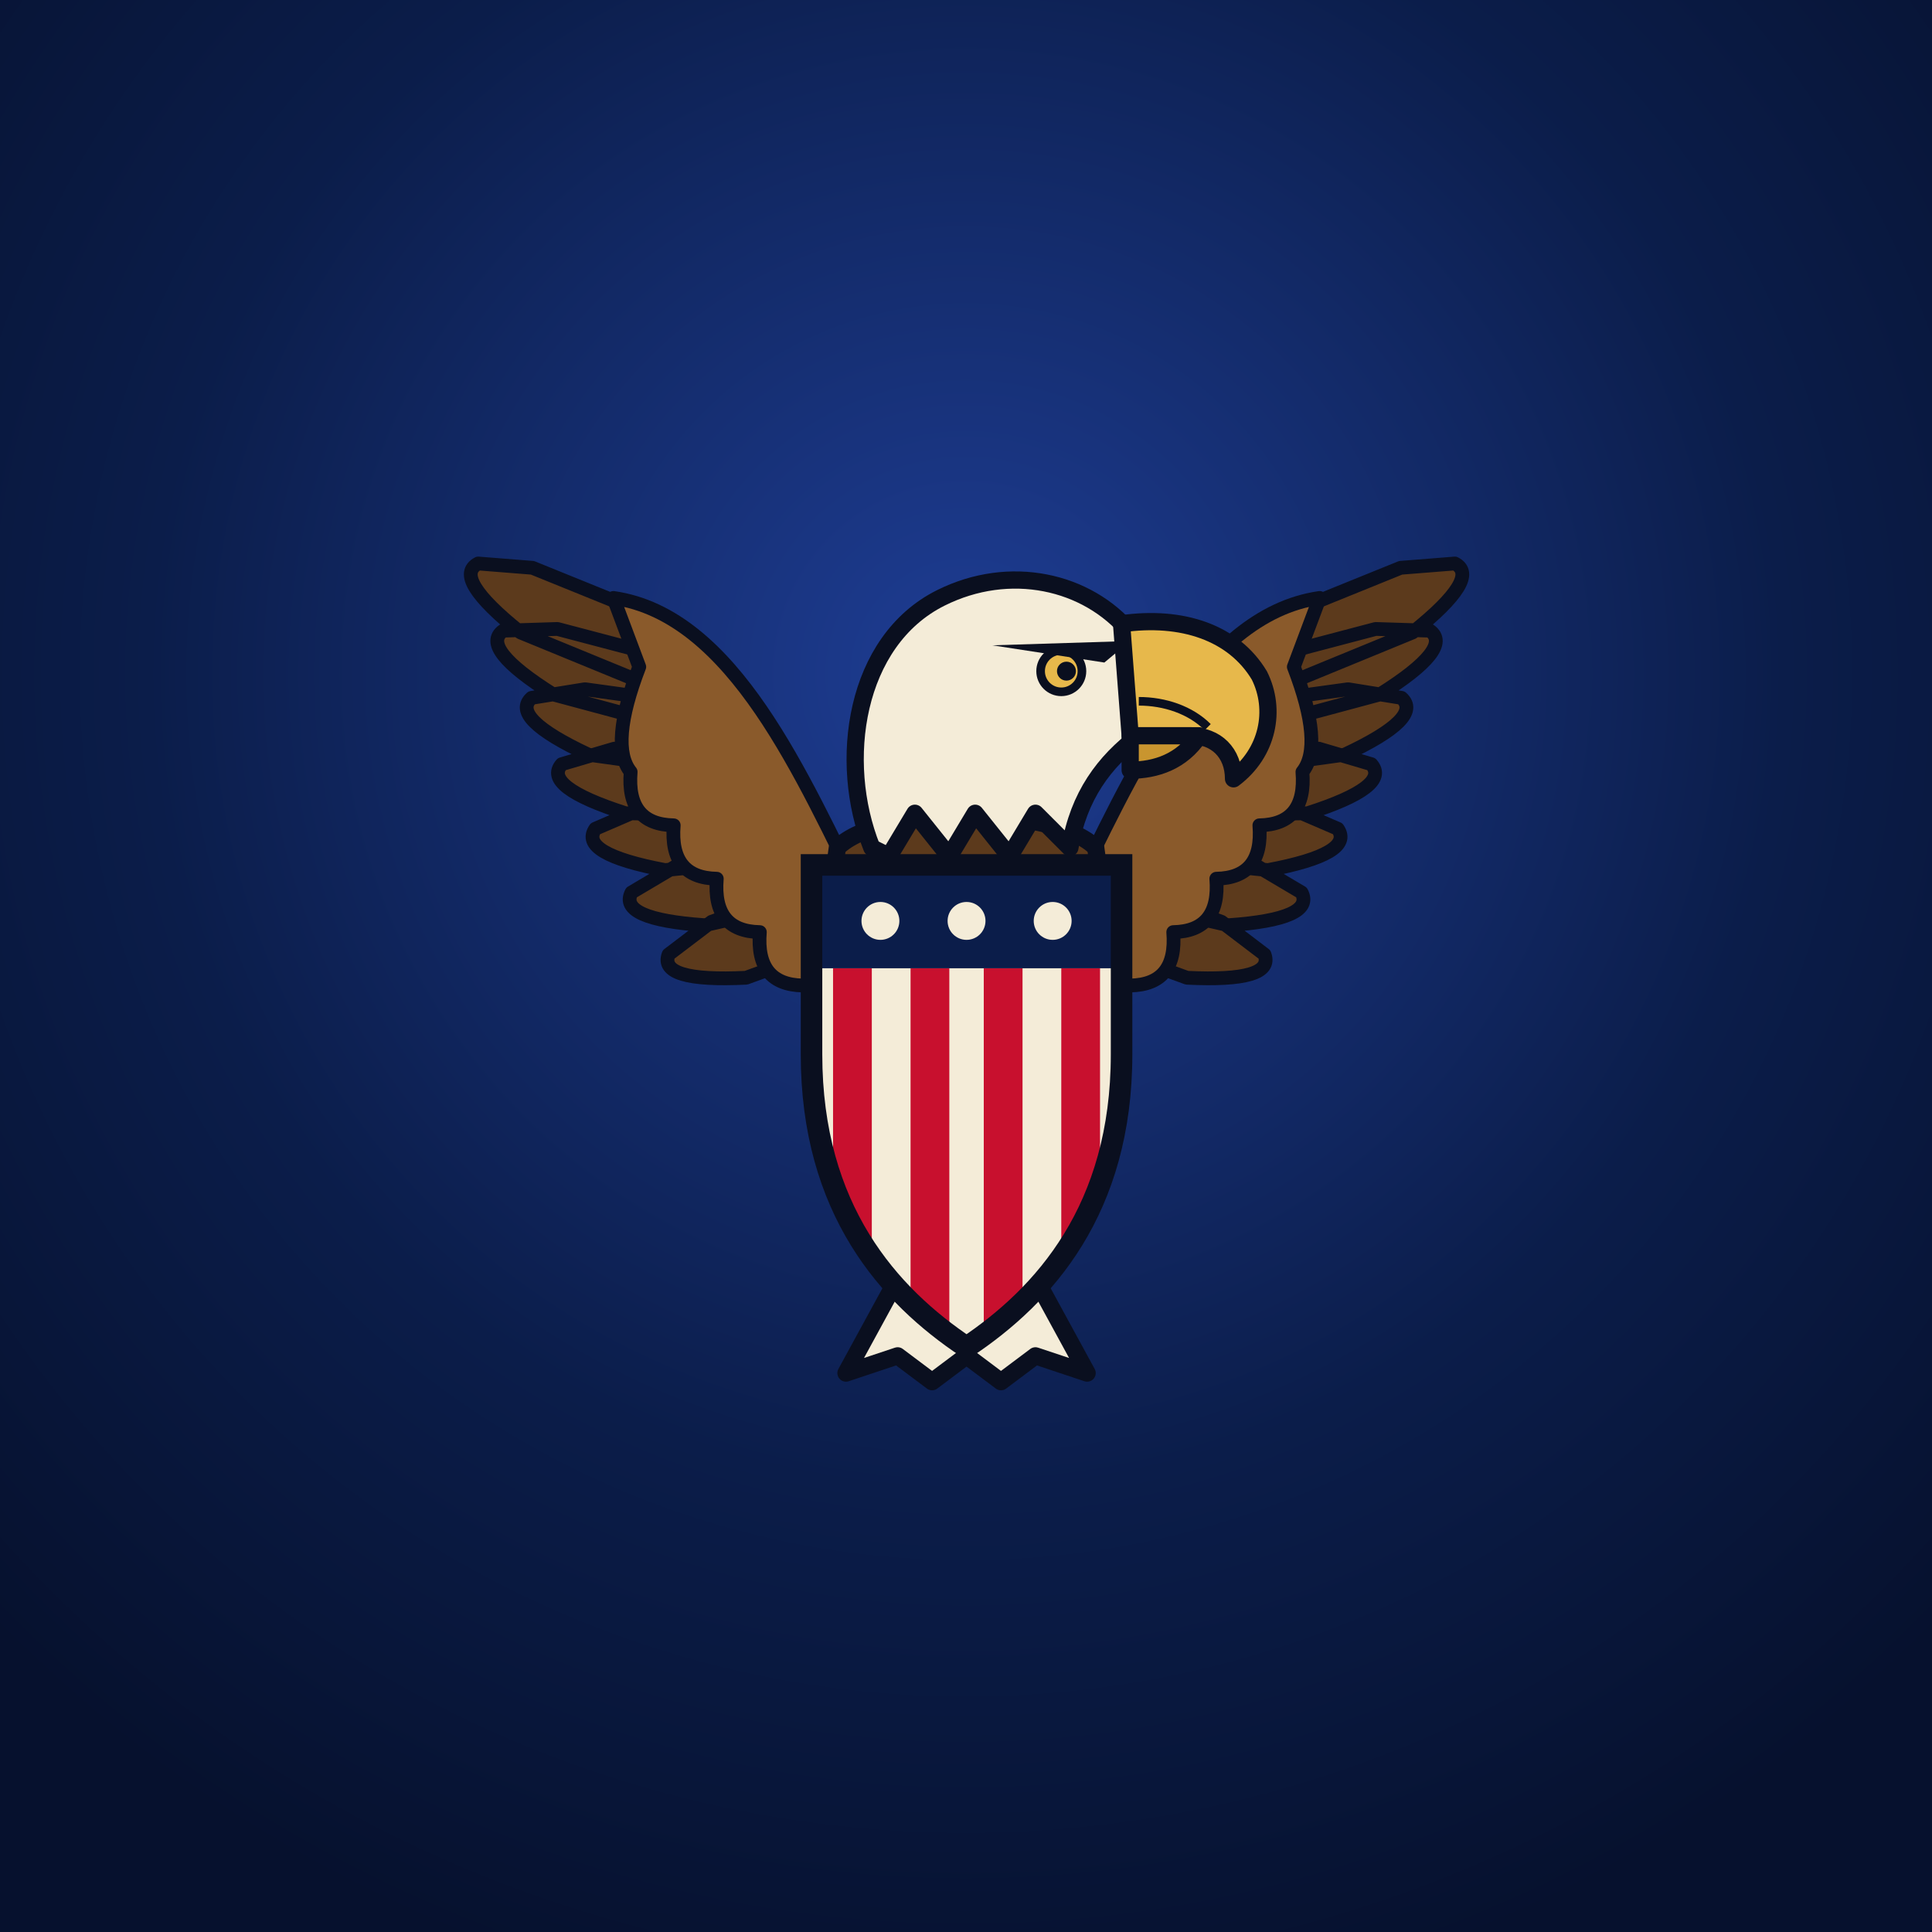
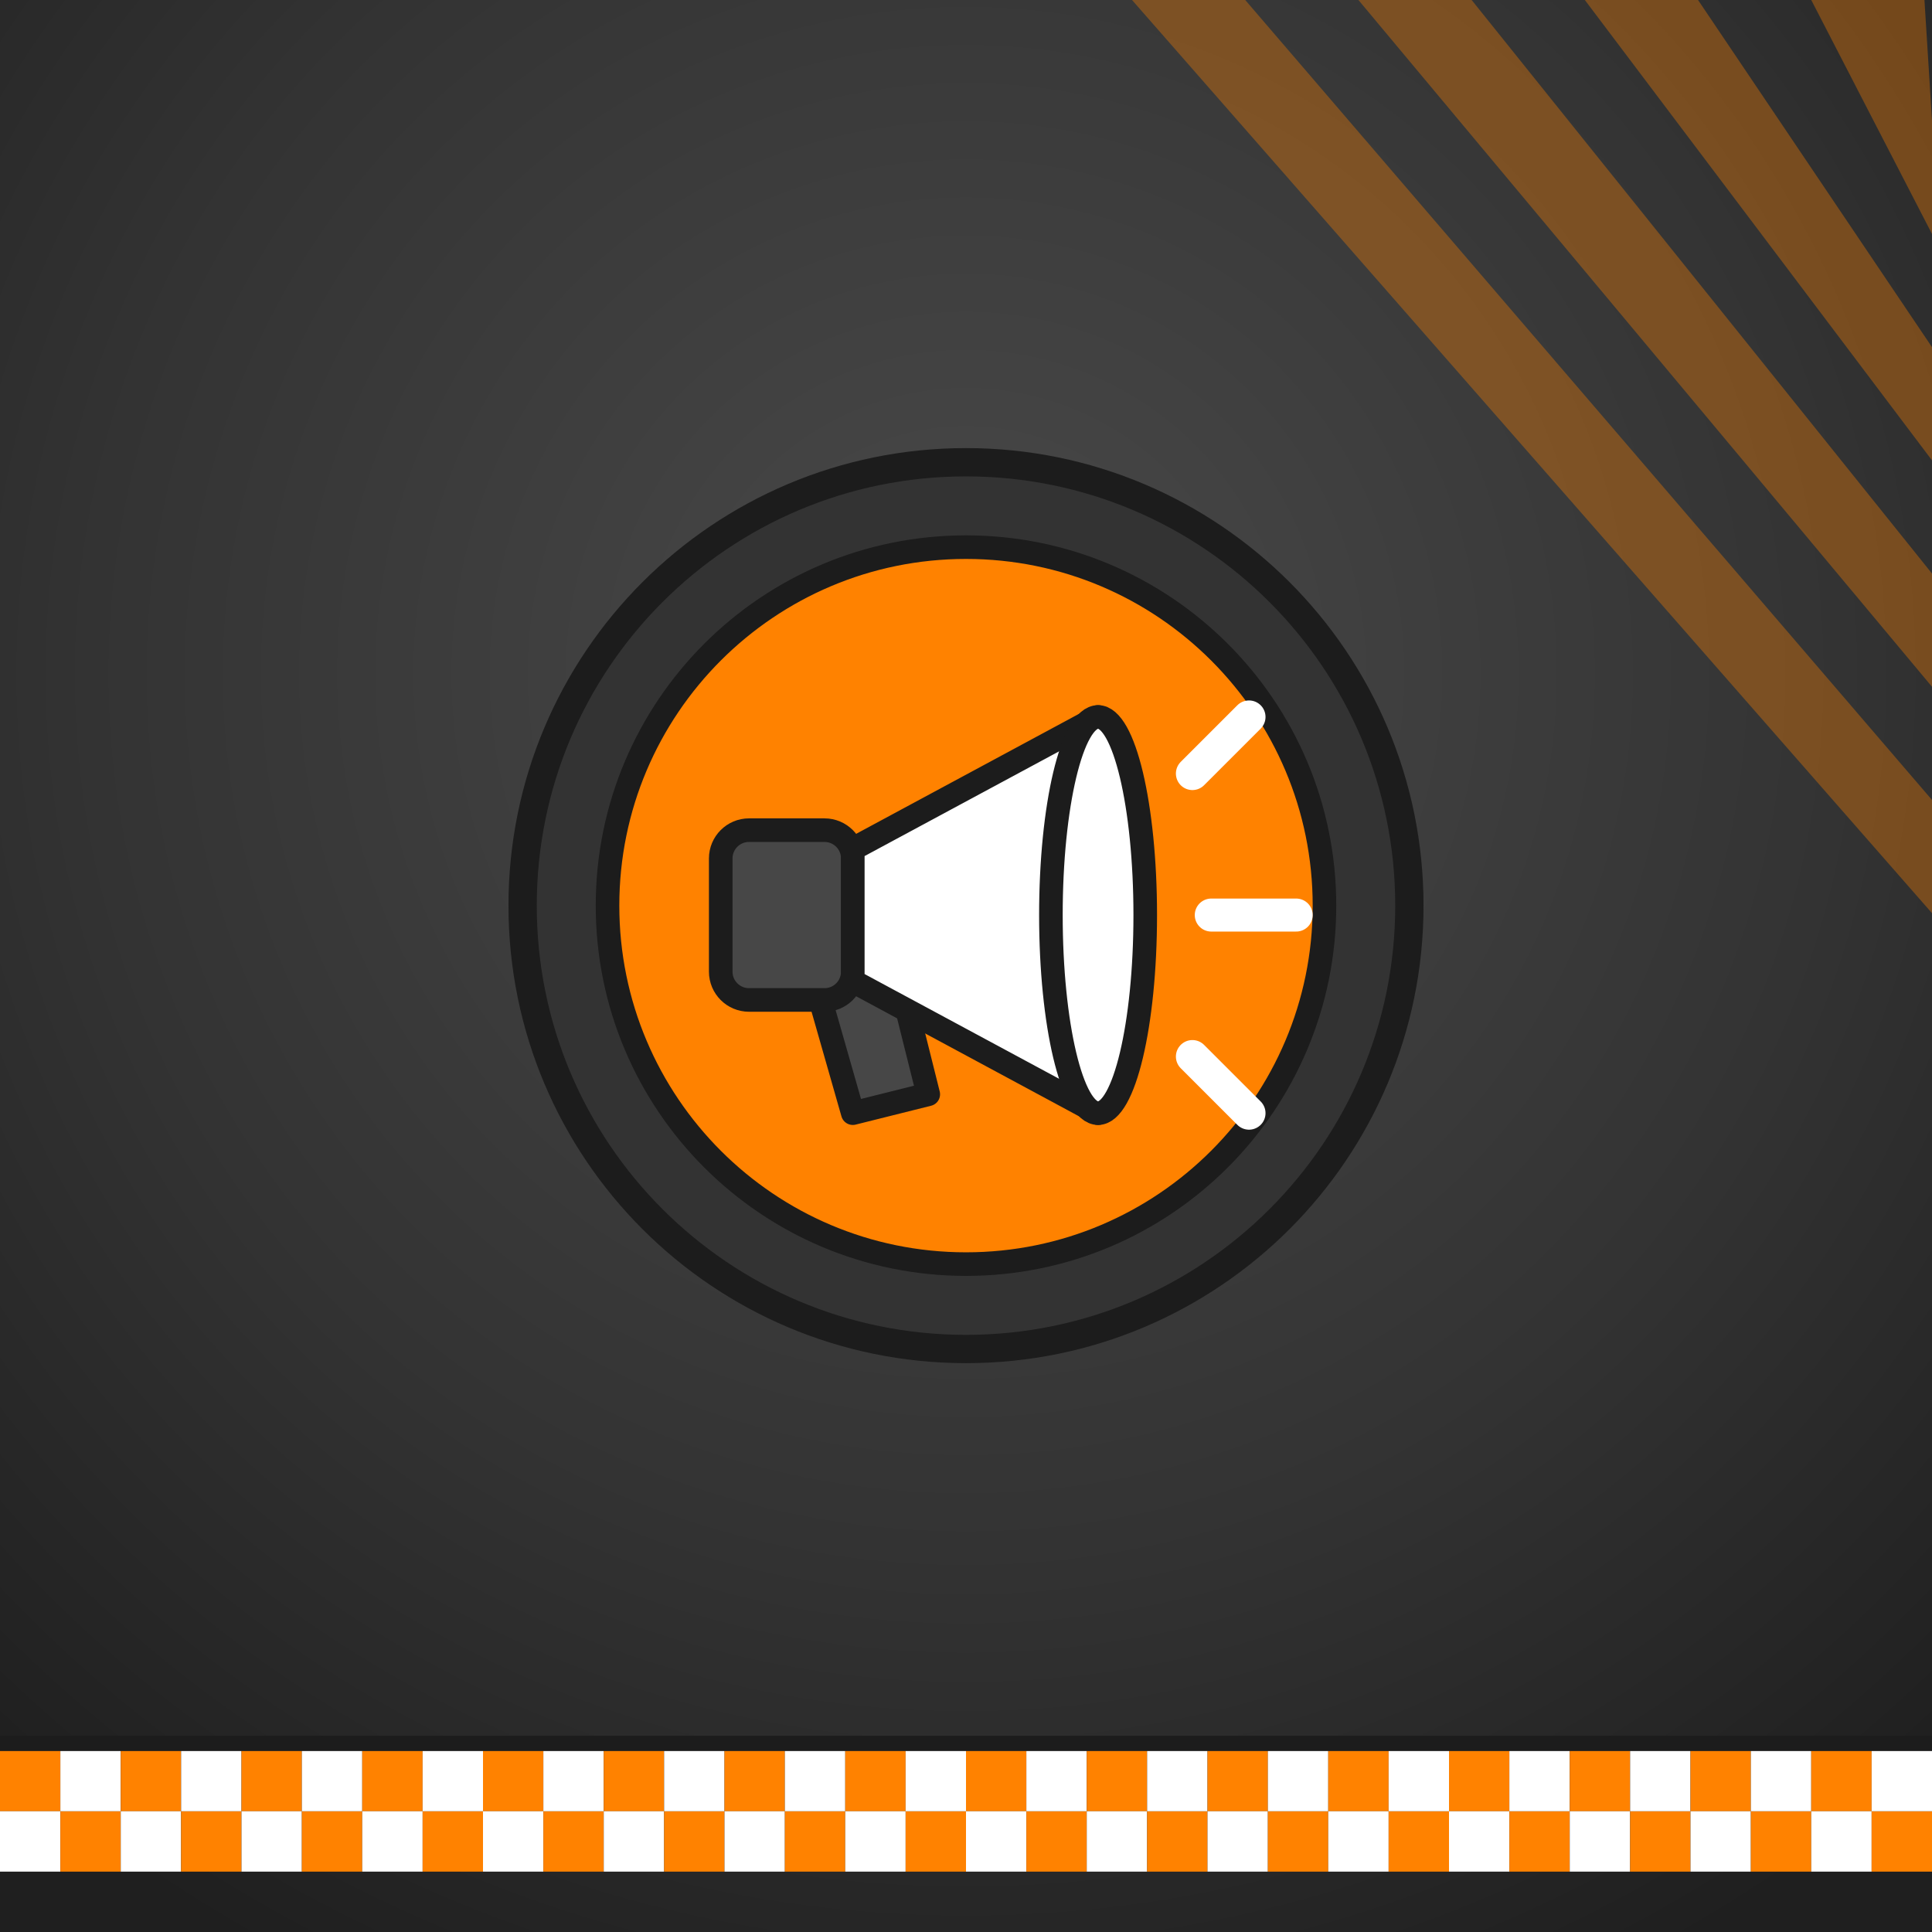
<svg xmlns="http://www.w3.org/2000/svg" viewBox="0 0 512 512">
  <defs>
-     <radialGradient id="g" cx="50%" cy="35%" r="70%">
-       <stop offset="0" stop-color="#1e3d94" />
-       <stop offset=".6" stop-color="#0b1d4a" />
-       <stop offset="1" stop-color="#06112e" />
+     <radialGradient id="bg" cx="50%" cy="35%" r="75%">
+       <stop offset="0" stop-color="#4a4a4a" />
+       <stop offset=".6" stop-color="#333333" />
+       <stop offset="1" stop-color="#1f1f1f" />
    </radialGradient>
-     <clipPath id="s">
-       <path d="M42 40 H78 V62 C78 80 69 90 60 96 C51 90 42 80 42 62 Z" />
+     <clipPath id="r">
+       <rect width="512" height="512" rx="0" />
    </clipPath>
  </defs>
-   <rect width="512" height="512" fill="url(#g)" />
-   <g transform="translate(256 256) scale(.72) translate(-256 -256)">
-     <g transform="translate(66 92) scale(3.17)">
-       <g stroke="#0a0f1f" stroke-width="1.6" stroke-linejoin="round">
-         <path d="M21.6 18.5 L8.2 13 Q0.2 6.6 3.3 5 L9.6 5.5 L24.4 11.5 Z M25.4 23.8 L12 20.2 Q3.4 14.8 6.2 12.8 L12.5 12.6 L27.3 16.5 Z M29.1 29 L16.1 27.2 Q6.9 22.9 9.5 20.6 L15.7 19.6 L30.2 21.6 Z M32.9 34.2 L20.4 34 Q10.7 30.9 13 28.3 L19.1 26.5 L33.1 26.8 Z M36.7 39.4 L25 40.6 Q14.9 38.7 16.9 35.8 L22.7 33.3 L35.9 31.9 Z M40.5 44.5 L29.6 47 Q19.5 46.3 21.1 43.2 L26.5 40 L38.8 37.2 Z M44.3 49.5 L34.4 53.1 Q24.2 53.6 25.4 50.4 L30.4 46.6 L41.7 42.5 Z" fill="#5c3a1c" />
-         <path d="M48 44 C41 30 33 11 19 9 L22 17 Q18.5 26.1 21 29.2 Q20.5 35.3 26 35.4 Q25.5 41.5 31 41.6 Q30.5 47.7 36 47.8 Q35.5 53.9 41 54 L48 54 Z" fill="#8a5a2b" />
-       </g>
-       <g transform="matrix(-1 0 0 1 120 0)">
-         <g stroke="#0a0f1f" stroke-width="1.6" stroke-linejoin="round">
-           <path d="M21.6 18.5 L8.2 13 Q0.2 6.6 3.3 5 L9.6 5.5 L24.4 11.5 Z M25.4 23.8 L12 20.2 Q3.4 14.8 6.2 12.8 L12.5 12.6 L27.3 16.5 Z M29.1 29 L16.1 27.2 Q6.9 22.9 9.5 20.6 L15.7 19.6 L30.2 21.6 Z M32.9 34.2 L20.4 34 Q10.7 30.9 13 28.3 L19.1 26.5 L33.1 26.8 Z M36.7 39.4 L25 40.6 Q14.9 38.7 16.9 35.8 L22.7 33.3 L35.9 31.9 Z M40.5 44.5 L29.6 47 Q19.5 46.3 21.1 43.2 L26.5 40 L38.8 37.2 Z M44.3 49.5 L34.4 53.1 Q24.2 53.6 25.4 50.4 L30.4 46.6 L41.7 42.5 Z" fill="#5c3a1c" />
-           <path d="M48 44 C41 30 33 11 19 9 L22 17 Q18.5 26.1 21 29.2 Q20.5 35.3 26 35.4 Q25.5 41.5 31 41.6 Q30.5 47.7 36 47.8 Q35.5 53.9 41 54 L48 54 Z" fill="#8a5a2b" />
-         </g>
-       </g>
-       <g stroke="#0a0f1f" stroke-width="2" stroke-linejoin="round">
-         <path d="M45 38 C50 33 70 33 75 38 L78 60 L42 60 Z" fill="#5c3a1c" />
-         <path d="M52 88 L46 99 L52 97 L56 100 L60 97 L64 100 L68 97 L74 99 L68 88 Z" fill="#f4ecd8" />
-         <path d="M49 38 C45 28 47 14 57 9 C65 5 74 7 79 13 L80 25 C76 28 73 32 72 38 L68 34 L65 39 L61 34 L58 39 L54 34 L51 39 Z" fill="#f4ecd8" />
-         <path d="M78 12 C85 11 91 13 94 18 C96 22 95 27 91 30 C91 27 89 25 86 25 L79 25 Z" fill="#e7b84b" />
-         <path d="M79 25 L87 25 C85 28 82 29 79 29 Z" fill="#c9952f" />
-       </g>
-       <circle cx="71" cy="17.5" r="2.4" fill="#e7b84b" stroke="#0a0f1f" stroke-width="1" />
-       <circle cx="71.6" cy="17.5" r="1.1" fill="#0a0f1f" />
-       <path d="M63 14.5 L79 14 L76 16.5 Z" fill="#0a0f1f" />
-       <path d="M80 21 C83 21 86 22 88 24" fill="none" stroke="#0a0f1f" stroke-width="1" />
-       <g clip-path="url(#s)">
-         <rect x="40" y="40" width="40" height="60" fill="#f4ecd8" />
-         <g fill="#c8102e">
-           <rect x="44.5" y="52" width="4.5" height="50" />
-           <rect x="53.5" y="52" width="4.5" height="50" />
-           <rect x="62" y="52" width="4.5" height="50" />
-           <rect x="71" y="52" width="4.5" height="50" />
-         </g>
-         <rect x="40" y="40" width="40" height="12" fill="#0b1d4a" />
-       </g>
-       <path d="M42 40 H78 V62 C78 80 69 90 60 96 C51 90 42 80 42 62 Z" fill="none" stroke="#0a0f1f" stroke-width="2.5" />
-       <g fill="#f4ecd8">
-         <circle cx="50" cy="46.5" r="2.2" />
-         <circle cx="60" cy="46.5" r="2.2" />
-         <circle cx="70" cy="46.5" r="2.2" />
-       </g>
+   <g clip-path="url(#r)">
+     <rect width="512" height="512" fill="url(#bg)" />
+     <g fill="#ff8200" opacity=".35">
+       <path d="M300 0 h30 L512 212 v30 Z" />
+       <path d="M360 0 h30 L512 152 v30 Z" />
+       <path d="M420 0 h30 L512 92 v30 Z" />
+       <path d="M480 0 h30 L512 32 v30 Z" />
+     </g>
+     <rect x="0" y="464" width="16" height="16" fill="#ff8200" />
+     <rect x="0" y="480" width="16" height="16" fill="#fff" />
+     <rect x="16" y="480" width="16" height="16" fill="#ff8200" />
+     <rect x="16" y="464" width="16" height="16" fill="#fff" />
+     <rect x="32" y="464" width="16" height="16" fill="#ff8200" />
+     <rect x="32" y="480" width="16" height="16" fill="#fff" />
+     <rect x="48" y="480" width="16" height="16" fill="#ff8200" />
+     <rect x="48" y="464" width="16" height="16" fill="#fff" />
+     <rect x="64" y="464" width="16" height="16" fill="#ff8200" />
+     <rect x="64" y="480" width="16" height="16" fill="#fff" />
+     <rect x="80" y="480" width="16" height="16" fill="#ff8200" />
+     <rect x="80" y="464" width="16" height="16" fill="#fff" />
+     <rect x="96" y="464" width="16" height="16" fill="#ff8200" />
+     <rect x="96" y="480" width="16" height="16" fill="#fff" />
+     <rect x="112" y="480" width="16" height="16" fill="#ff8200" />
+     <rect x="112" y="464" width="16" height="16" fill="#fff" />
+     <rect x="128" y="464" width="16" height="16" fill="#ff8200" />
+     <rect x="128" y="480" width="16" height="16" fill="#fff" />
+     <rect x="144" y="480" width="16" height="16" fill="#ff8200" />
+     <rect x="144" y="464" width="16" height="16" fill="#fff" />
+     <rect x="160" y="464" width="16" height="16" fill="#ff8200" />
+     <rect x="160" y="480" width="16" height="16" fill="#fff" />
+     <rect x="176" y="480" width="16" height="16" fill="#ff8200" />
+     <rect x="176" y="464" width="16" height="16" fill="#fff" />
+     <rect x="192" y="464" width="16" height="16" fill="#ff8200" />
+     <rect x="192" y="480" width="16" height="16" fill="#fff" />
+     <rect x="208" y="480" width="16" height="16" fill="#ff8200" />
+     <rect x="208" y="464" width="16" height="16" fill="#fff" />
+     <rect x="224" y="464" width="16" height="16" fill="#ff8200" />
+     <rect x="224" y="480" width="16" height="16" fill="#fff" />
+     <rect x="240" y="480" width="16" height="16" fill="#ff8200" />
+     <rect x="240" y="464" width="16" height="16" fill="#fff" />
+     <rect x="256" y="464" width="16" height="16" fill="#ff8200" />
+     <rect x="256" y="480" width="16" height="16" fill="#fff" />
+     <rect x="272" y="480" width="16" height="16" fill="#ff8200" />
+     <rect x="272" y="464" width="16" height="16" fill="#fff" />
+     <rect x="288" y="464" width="16" height="16" fill="#ff8200" />
+     <rect x="288" y="480" width="16" height="16" fill="#fff" />
+     <rect x="304" y="480" width="16" height="16" fill="#ff8200" />
+     <rect x="304" y="464" width="16" height="16" fill="#fff" />
+     <rect x="320" y="464" width="16" height="16" fill="#ff8200" />
+     <rect x="320" y="480" width="16" height="16" fill="#fff" />
+     <rect x="336" y="480" width="16" height="16" fill="#ff8200" />
+     <rect x="336" y="464" width="16" height="16" fill="#fff" />
+     <rect x="352" y="464" width="16" height="16" fill="#ff8200" />
+     <rect x="352" y="480" width="16" height="16" fill="#fff" />
+     <rect x="368" y="480" width="16" height="16" fill="#ff8200" />
+     <rect x="368" y="464" width="16" height="16" fill="#fff" />
+     <rect x="384" y="464" width="16" height="16" fill="#ff8200" />
+     <rect x="384" y="480" width="16" height="16" fill="#fff" />
+     <rect x="400" y="480" width="16" height="16" fill="#ff8200" />
+     <rect x="400" y="464" width="16" height="16" fill="#fff" />
+     <rect x="416" y="464" width="16" height="16" fill="#ff8200" />
+     <rect x="416" y="480" width="16" height="16" fill="#fff" />
+     <rect x="432" y="480" width="16" height="16" fill="#ff8200" />
+     <rect x="432" y="464" width="16" height="16" fill="#fff" />
+     <rect x="448" y="464" width="16" height="16" fill="#ff8200" />
+     <rect x="448" y="480" width="16" height="16" fill="#fff" />
+     <rect x="464" y="480" width="16" height="16" fill="#ff8200" />
+     <rect x="464" y="464" width="16" height="16" fill="#fff" />
+     <rect x="480" y="464" width="16" height="16" fill="#ff8200" />
+     <rect x="480" y="480" width="16" height="16" fill="#fff" />
+     <rect x="496" y="480" width="16" height="16" fill="#ff8200" />
+     <rect x="496" y="464" width="16" height="16" fill="#fff" />
+     <rect y="460" width="512" height="4" fill="#1c1c1c" />
+   </g>
+   <g transform="translate(106 115) scale(2.5)">
+     <circle cx="60" cy="50" r="47" fill="#333333" stroke="#1c1c1c" stroke-width="3" />
+     <circle cx="60" cy="50" r="38" fill="#ff8200" stroke="#1c1c1c" stroke-width="2.5" />
+     <g stroke="#1c1c1c" stroke-width="2.5" stroke-linejoin="round" stroke-linecap="round">
+       <path d="M44 58 L48 72 L56 70 L53 58 Z" fill="#474747" />
+       <rect x="34" y="42" width="14" height="18" rx="3" fill="#474747" />
+       <path d="M48 44 L74 30 V72 L48 58 Z" fill="#ffffff" />
+       <ellipse cx="74" cy="51" rx="5" ry="21" fill="#ffffff" />
+       <path d="M84 36 L90 30 M86 51 H95 M84 66 L90 72" fill="none" stroke="#ffffff" stroke-width="3.5" />
    </g>
  </g>
</svg>
